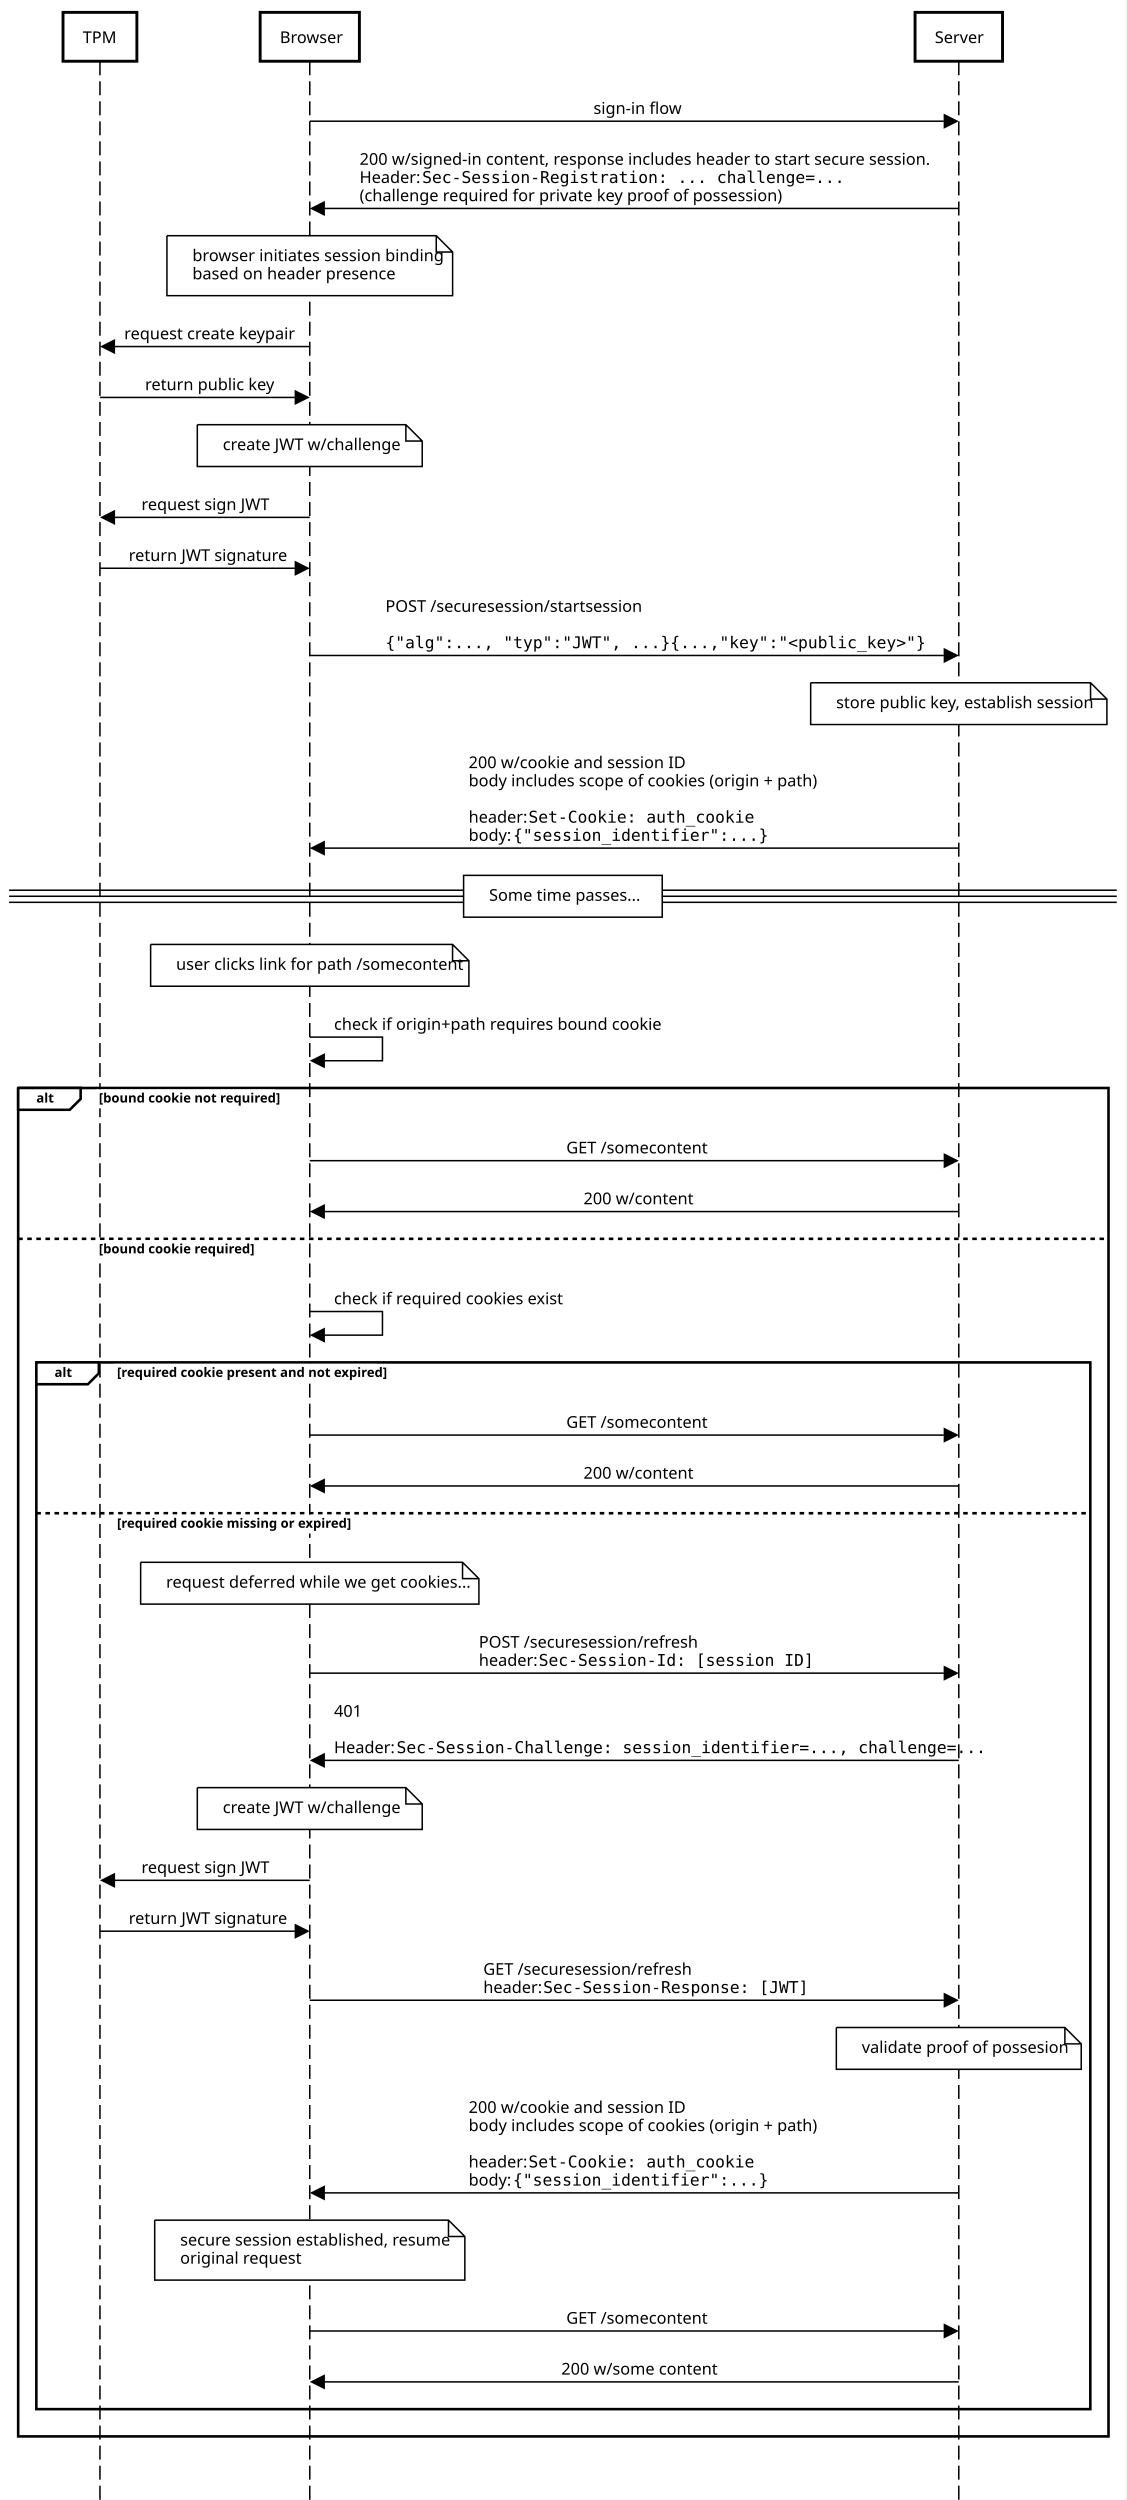
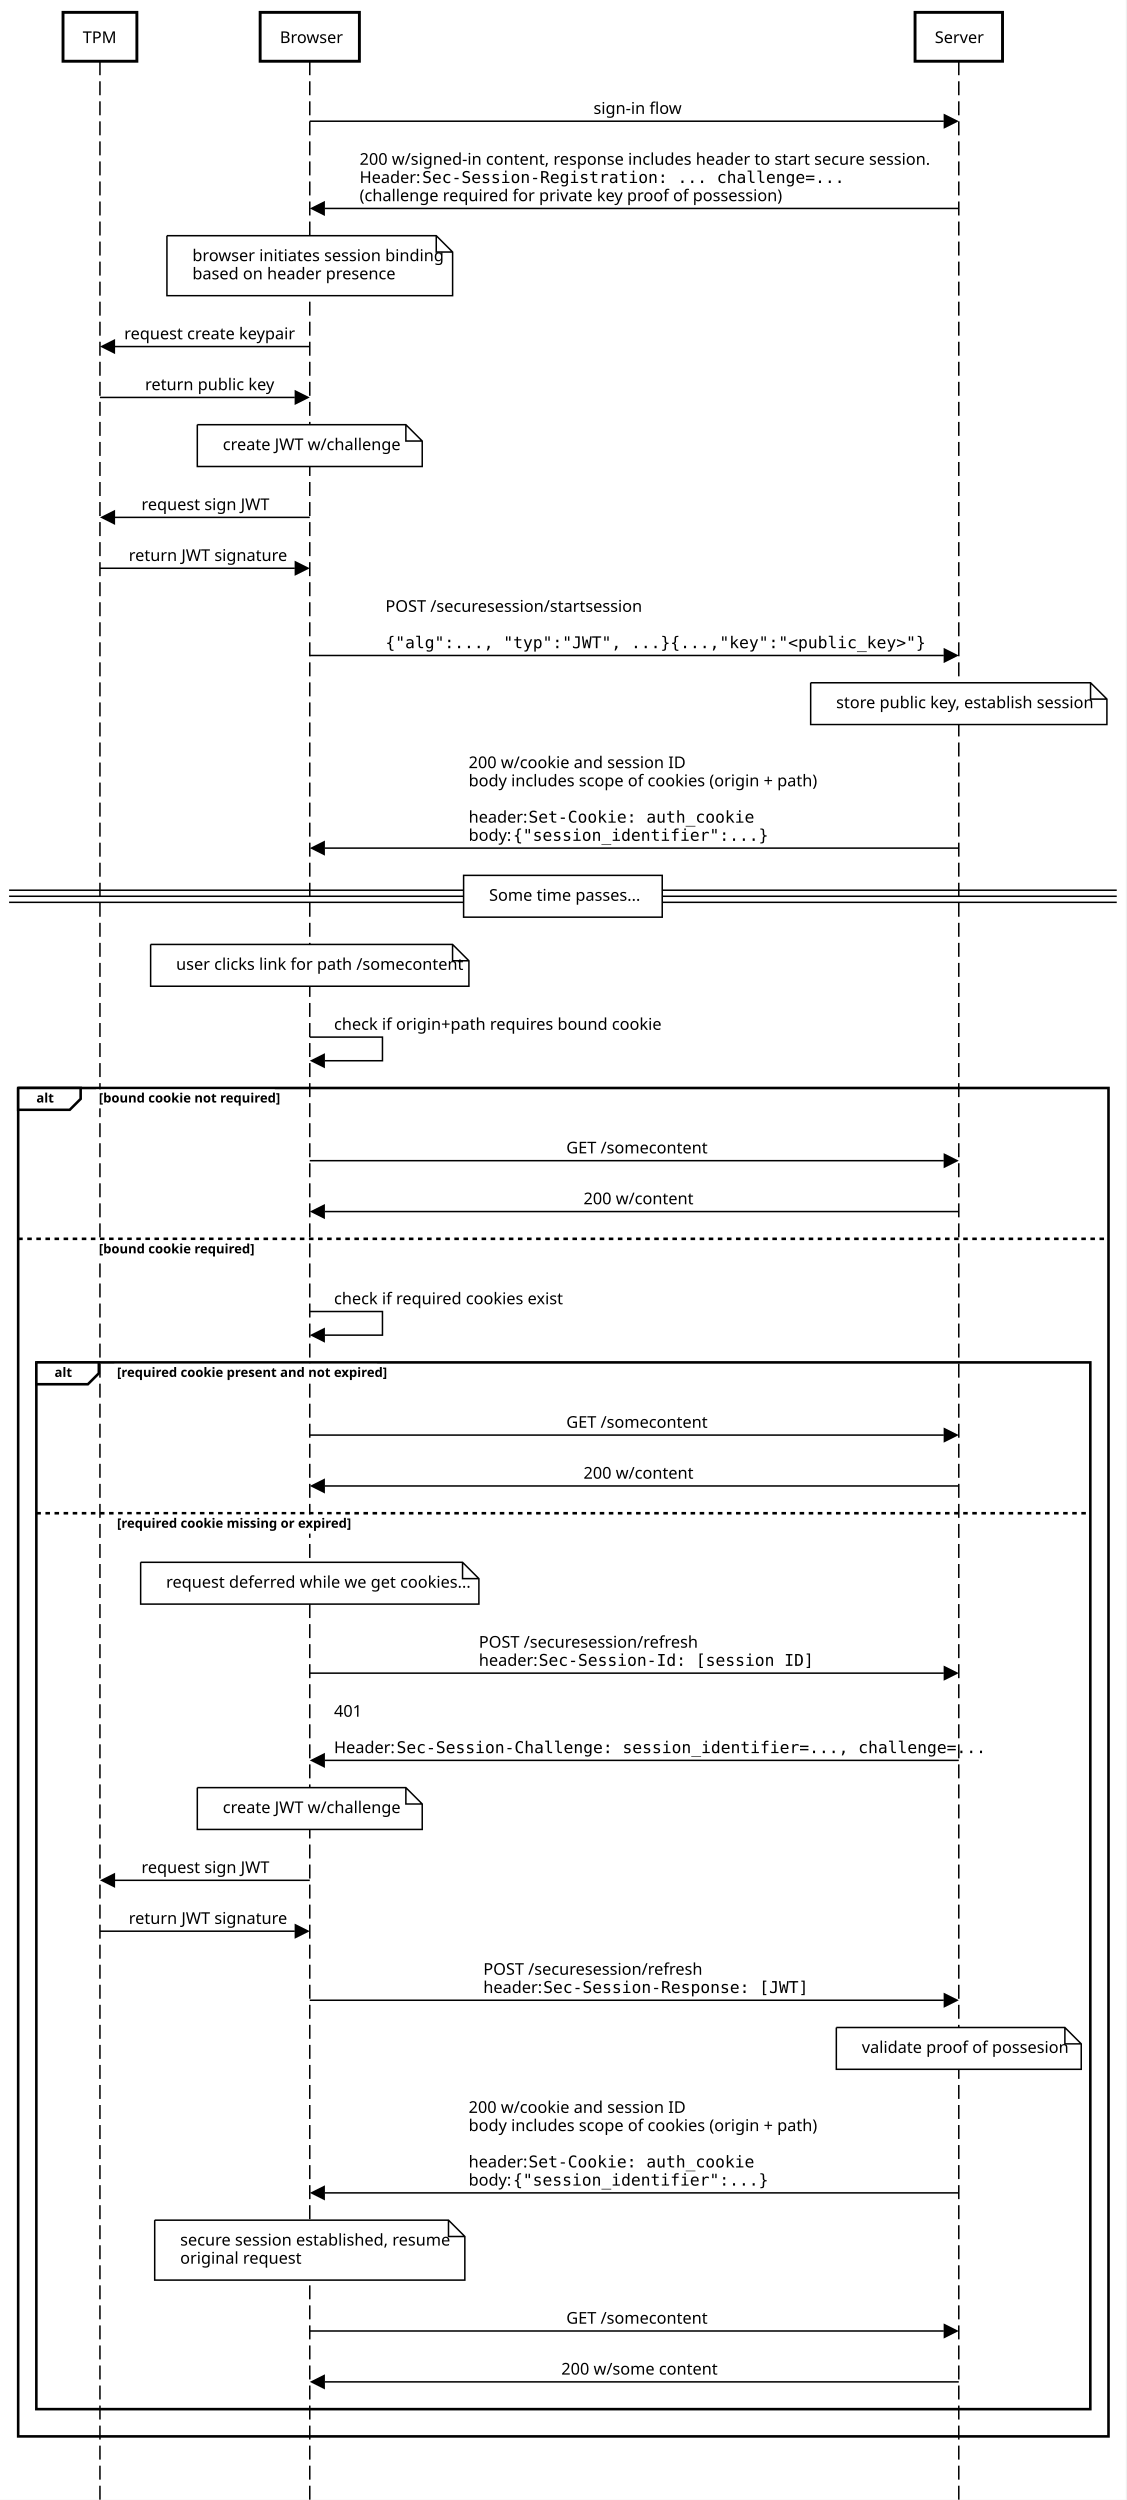
<svg xmlns="http://www.w3.org/2000/svg" version="1.1" width="1012.755" height="2247.234">
  <defs />
  <g>
    <g />
    <g />
    <g />
    <g />
    <g />
    <g />
    <g />
    <g />
    <g />
    <g />
    <g />
    <g />
    <g />
    <g />
    <g />
    <g />
    <g />
    <g />
    <g />
    <g />
    <g />
    <g />
    <g />
    <g />
    <g />
    <g />
    <g />
    <g />
    <g />
    <g />
    <g />
    <g />
    <g />
    <g />
    <g />
    <g />
    <g />
    <g />
    <g />
    <g />
    <g />
    <g />
    <g />
    <g />
    <g />
    <g />
    <g />
    <g />
    <g />
    <g />
    <g />
    <g />
    <g />
    <g />
    <g />
    <g />
    <g />
    <g />
    <g />
    <g />
    <g />
    <g />
    <g />
    <g />
    <g />
    <g />
    <g />
    <g />
    <g />
    <g />
    <g />
    <g />
    <g />
    <g />
    <g />
    <g />
    <g />
    <g />
    <g />
    <g />
    <g />
    <g />
    <g />
    <g />
    <g />
    <g />
    <g />
    <g />
    <g />
    <g />
    <g />
    <g />
    <g />
    <g />
    <g />
    <g />
    <g />
    <g />
    <g />
    <g />
    <g />
    <g />
    <g />
    <g />
    <g />
    <g />
    <g />
    <g />
    <g />
    <g />
    <g />
    <g />
    <g />
    <g />
    <g />
    <g />
    <g />
    <g />
    <g />
    <g />
    <g />
    <g />
    <g />
    <g />
    <g />
    <g />
    <g />
    <g />
    <g />
    <g />
    <g />
    <g />
    <g />
    <g />
    <g />
    <g />
    <g />
    <g />
    <g />
    <g />
    <g />
    <g />
    <g />
    <g />
    <g />
    <g />
    <g />
    <g />
    <g />
    <g />
    <g />
    <g />
    <g />
    <g />
    <g />
    <g />
    <g />
    <g />
    <g />
    <g />
    <g />
    <g />
    <g />
    <g />
    <g />
    <g />
    <g />
    <g />
    <g />
    <g />
    <g />
    <g />
    <g />
    <g />
    <g />
    <g />
    <g />
    <g />
    <g />
    <g />
    <g />
    <g />
    <g />
    <g />
    <g />
    <g />
    <g />
    <g />
    <g />
    <g />
    <g />
    <g />
    <g />
    <g />
    <g />
    <g />
    <g />
    <g />
    <g />
    <g />
    <g />
    <g />
    <g />
    <g />
    <g />
    <g />
    <g />
    <g />
    <g />
    <g />
    <g />
    <g />
    <g />
    <g />
    <g />
    <g />
    <g />
    <g />
    <g />
    <g />
    <g />
    <g />
    <g />
    <g />
    <g />
    <g />
    <g />
    <g />
    <g />
    <g />
    <g />
    <g />
    <g />
    <g />
    <g />
    <g />
    <g />
    <g />
    <g />
    <g />
    <g />
    <g />
    <g />
    <g />
    <g />
    <g />
    <g />
    <g />
    <g />
    <g />
    <g />
    <g />
    <g />
    <g />
    <g />
    <g />
    <g />
    <g />
    <g />
    <g />
    <g />
    <g />
    <g />
    <g />
    <g />
    <g />
    <g />
    <g />
    <g />
    <g />
    <g />
    <g />
    <g />
    <g />
    <g />
    <g />
    <g />
    <g />
    <g />
    <g />
    <g />
    <g />
    <g />
    <g />
    <g />
    <g />
    <g />
    <g />
    <g />
    <g />
    <g />
    <g />
    <g />
    <g />
    <g />
    <g />
    <g />
    <g />
    <g />
    <g />
    <g />
    <g />
    <g />
    <g />
    <g />
    <g />
    <g />
    <g />
    <g />
    <g />
    <g />
    <g />
    <g />
    <g />
    <g />
    <g />
    <g />
    <g />
    <g />
    <g />
    <g />
    <g />
    <g />
    <g />
    <g />
    <g />
    <g />
    <g />
    <g />
    <g />
    <g />
    <g />
    <g />
    <g />
    <g />
    <g />
    <g />
    <g />
    <g />
    <g />
    <g />
    <g />
    <g />
    <g />
    <g />
    <g />
    <g />
    <g />
    <g />
    <g />
    <g />
    <g />
    <g />
    <g />
    <g />
    <g />
    <g />
    <g />
    <g />
    <g />
    <g />
    <g />
    <g />
    <g />
    <g />
    <g />
    <g />
    <g />
    <g />
    <g />
    <g>
      <rect fill="white" stroke="none" x="0" y="0" width="1012" height="2247" />
    </g>
    <g />
    <g>
      <path fill="none" stroke="black" paint-order="fill stroke markers" d=" M 89.844 55.05 L 89.844 2247.234" stroke-miterlimit="10" stroke-width="1.361" stroke-dasharray="12.566,5.445" />
      <path fill="none" stroke="black" paint-order="fill stroke markers" d=" M 278.451 55.05 L 278.451 2247.234" stroke-miterlimit="10" stroke-width="1.361" stroke-dasharray="12.566,5.445" />
      <path fill="none" stroke="black" paint-order="fill stroke markers" d=" M 861.847 55.05 L 861.847 2247.234" stroke-miterlimit="10" stroke-width="1.361" stroke-dasharray="12.566,5.445" />
    </g>
    <g>
      <path fill="none" stroke="none" />
      <g>
        <path fill="white" stroke="black" paint-order="fill stroke markers" d=" M 56.647 11.108 L 123.04 11.108 L 123.04 55.05 L 56.647 55.05 L 56.647 11.108 Z" stroke-miterlimit="10" stroke-width="2.614" stroke-dasharray="" />
      </g>
      <g>
        <text fill="black" stroke="none" font-family="sans-serif" font-size="11pt" font-style="normal" font-weight="normal" text-decoration="normal" x="74.371" y="38.714" text-anchor="start" dominant-baseline="alphabetic" xml:space="preserve">TPM</text>
      </g>
      <path fill="none" stroke="none" />
      <g>
        <path fill="white" stroke="black" paint-order="fill stroke markers" d=" M 233.844 11.108 L 323.057 11.108 L 323.057 55.05 L 233.844 55.05 L 233.844 11.108 Z" stroke-miterlimit="10" stroke-width="2.614" stroke-dasharray="" />
      </g>
      <g>
        <text fill="black" stroke="none" font-family="sans-serif" font-size="11pt" font-style="normal" font-weight="normal" text-decoration="normal" x="251.568" y="38.714" text-anchor="start" dominant-baseline="alphabetic" xml:space="preserve">Browser</text>
      </g>
      <path fill="none" stroke="none" />
      <g>
        <path fill="white" stroke="black" paint-order="fill stroke markers" d=" M 822.534 11.108 L 901.16 11.108 L 901.16 55.05 L 822.534 55.05 L 822.534 11.108 Z" stroke-miterlimit="10" stroke-width="2.614" stroke-dasharray="" />
      </g>
      <g>
        <text fill="black" stroke="none" font-family="sans-serif" font-size="11pt" font-style="normal" font-weight="normal" text-decoration="normal" x="840.258" y="38.714" text-anchor="start" dominant-baseline="alphabetic" xml:space="preserve">Server</text>
      </g>
    </g>
    <g>
      <g>
        <rect fill="white" stroke="none" x="531.034" y="87.72" width="78.229" height="21.236" />
        <text fill="black" stroke="none" font-family="sans-serif" font-size="11pt" font-style="normal" font-weight="normal" text-decoration="normal" x="533.484" y="102.422" text-anchor="start" dominant-baseline="alphabetic" xml:space="preserve">sign-in flow</text>
      </g>
      <g>
        <path fill="none" stroke="black" paint-order="fill stroke markers" d=" M 278.451 108.956 L 848.398 108.956" stroke-miterlimit="10" stroke-width="1.361" stroke-dasharray="" />
        <g transform="translate(861.8469,108.9558) translate(-861.8469,-108.9558)">
          <path fill="black" stroke="none" paint-order="stroke fill markers" d=" M 848.234 102.149 L 861.847 108.956 L 848.234 115.762 Z" />
        </g>
      </g>
      <g>
        <rect fill="white" stroke="none" x="320.78" y="133.459" width="498.737" height="21.236" />
        <rect fill="white" stroke="none" x="320.78" y="149.794" width="61.128" height="21.236" />
        <rect fill="white" stroke="none" x="320.78" y="149.794" width="351.486" height="21.236" />
        <rect fill="white" stroke="none" x="320.78" y="166.129" width="362.631" height="21.236" />
        <text fill="black" stroke="none" font-family="sans-serif" font-size="11pt" font-style="normal" font-weight="normal" text-decoration="normal" x="323.23" y="148.16" text-anchor="start" dominant-baseline="alphabetic" xml:space="preserve">200 w/signed-in content, response includes header to start secure session.  </text>
        <text fill="black" stroke="none" font-family="sans-serif" font-size="11pt" font-style="normal" font-weight="normal" text-decoration="normal" x="323.23" y="164.495" text-anchor="start" dominant-baseline="alphabetic" xml:space="preserve">Header: </text>
        <text fill="black" stroke="none" font-family="monospace" font-size="11pt" font-style="normal" font-weight="normal" text-decoration="normal" x="379.458" y="164.495" text-anchor="start" dominant-baseline="alphabetic" xml:space="preserve">Sec-Session-Registration: ... challenge=...</text>
        <text fill="black" stroke="none" font-family="sans-serif" font-size="11pt" font-style="normal" font-weight="normal" text-decoration="normal" x="323.23" y="180.831" text-anchor="start" dominant-baseline="alphabetic" xml:space="preserve">(challenge required for private key proof of possession)</text>
      </g>
      <g>
        <path fill="none" stroke="black" paint-order="fill stroke markers" d=" M 861.847 187.365 L 291.9 187.365" stroke-miterlimit="10" stroke-width="1.361" stroke-dasharray="" />
        <g transform="translate(278.4506,187.3648) translate(-278.4506,-187.3648)">
          <path fill="black" stroke="none" paint-order="stroke fill markers" d=" M 292.063 180.558 L 278.451 187.365 L 292.063 194.171 Z" />
        </g>
      </g>
      <path fill="white" stroke="black" paint-order="fill stroke markers" d=" M 150.055 211.868 L 392.144 211.868 L 406.846 226.569 L 406.846 265.774 L 150.055 265.774 L 150.055 211.868 M 392.144 211.868 L 392.144 226.569 L 406.846 226.569" stroke-miterlimit="10" stroke-width="1.361" stroke-dasharray="" />
      <g>
        <text fill="black" stroke="none" font-family="sans-serif" font-size="11pt" font-style="normal" font-weight="normal" text-decoration="normal" x="172.925" y="234.737" text-anchor="start" dominant-baseline="alphabetic" xml:space="preserve">browser initiates session binding</text>
        <text fill="black" stroke="none" font-family="sans-serif" font-size="11pt" font-style="normal" font-weight="normal" text-decoration="normal" x="172.925" y="251.072" text-anchor="start" dominant-baseline="alphabetic" xml:space="preserve">based on header presence</text>
      </g>
      <g>
        <rect fill="white" stroke="none" x="109.174" y="290.277" width="149.947" height="21.236" />
        <text fill="black" stroke="none" font-family="sans-serif" font-size="11pt" font-style="normal" font-weight="normal" text-decoration="normal" x="111.624" y="304.978" text-anchor="start" dominant-baseline="alphabetic" xml:space="preserve">request create keypair</text>
      </g>
      <g>
        <path fill="none" stroke="black" paint-order="fill stroke markers" d=" M 278.451 311.512 L 103.293 311.512" stroke-miterlimit="10" stroke-width="1.361" stroke-dasharray="" />
        <g transform="translate(89.84362,311.5123) translate(-89.84362,-311.5123)">
          <path fill="black" stroke="none" paint-order="stroke fill markers" d=" M 103.456 304.706 L 89.844 311.512 L 103.456 318.319 Z" />
        </g>
      </g>
      <g>
        <rect fill="white" stroke="none" x="127.917" y="336.015" width="112.46" height="21.236" />
        <text fill="black" stroke="none" font-family="sans-serif" font-size="11pt" font-style="normal" font-weight="normal" text-decoration="normal" x="130.368" y="350.717" text-anchor="start" dominant-baseline="alphabetic" xml:space="preserve">return public key</text>
      </g>
      <g>
        <path fill="none" stroke="black" paint-order="fill stroke markers" d=" M 89.844 357.251 L 265.001 357.251" stroke-miterlimit="10" stroke-width="1.361" stroke-dasharray="" />
        <g transform="translate(278.4506,357.2509) translate(-278.4506,-357.2509)">
          <path fill="black" stroke="none" paint-order="stroke fill markers" d=" M 264.838 350.445 L 278.451 357.251 L 264.838 364.057 Z" />
        </g>
      </g>
      <path fill="white" stroke="black" paint-order="fill stroke markers" d=" M 177.364 381.754 L 364.836 381.754 L 379.537 396.455 L 379.537 419.325 L 177.364 419.325 L 177.364 381.754 M 364.836 381.754 L 364.836 396.455 L 379.537 396.455" stroke-miterlimit="10" stroke-width="1.361" stroke-dasharray="" />
      <g>
        <text fill="black" stroke="none" font-family="sans-serif" font-size="11pt" font-style="normal" font-weight="normal" text-decoration="normal" x="200.233" y="404.623" text-anchor="start" dominant-baseline="alphabetic" xml:space="preserve">create JWT w/challenge</text>
      </g>
      <g>
        <rect fill="white" stroke="none" x="124.668" y="443.827" width="118.959" height="21.236" />
        <text fill="black" stroke="none" font-family="sans-serif" font-size="11pt" font-style="normal" font-weight="normal" text-decoration="normal" x="127.118" y="458.529" text-anchor="start" dominant-baseline="alphabetic" xml:space="preserve">request sign JWT</text>
      </g>
      <g>
        <path fill="none" stroke="black" paint-order="fill stroke markers" d=" M 278.451 465.063 L 103.293 465.063" stroke-miterlimit="10" stroke-width="1.361" stroke-dasharray="" />
        <g transform="translate(89.84362,465.0632) translate(-89.84362,-465.0632)">
          <path fill="black" stroke="none" paint-order="stroke fill markers" d=" M 103.456 458.257 L 89.844 465.063 L 103.456 471.87 Z" />
        </g>
      </g>
      <g>
        <rect fill="white" stroke="none" x="113.261" y="489.566" width="141.772" height="21.236" />
        <text fill="black" stroke="none" font-family="sans-serif" font-size="11pt" font-style="normal" font-weight="normal" text-decoration="normal" x="115.711" y="504.268" text-anchor="start" dominant-baseline="alphabetic" xml:space="preserve">return JWT signature</text>
      </g>
      <g>
        <path fill="none" stroke="black" paint-order="fill stroke markers" d=" M 89.844 510.802 L 265.001 510.802" stroke-miterlimit="10" stroke-width="1.361" stroke-dasharray="" />
        <g transform="translate(278.4506,510.8018) translate(-278.4506,-510.8018)">
          <path fill="black" stroke="none" paint-order="stroke fill markers" d=" M 264.838 503.995 L 278.451 510.802 L 264.838 517.608 Z" />
        </g>
      </g>
      <g>
        <rect fill="white" stroke="none" x="344.008" y="535.305" width="233.032" height="21.236" />
        <rect fill="white" stroke="none" x="344.008" y="567.975" width="448.208" height="21.236" />
        <rect fill="white" stroke="none" x="344.008" y="567.975" width="8.974" height="21.236" />
        <text fill="black" stroke="none" font-family="sans-serif" font-size="11pt" font-style="normal" font-weight="normal" text-decoration="normal" x="346.459" y="550.006" text-anchor="start" dominant-baseline="alphabetic" xml:space="preserve">POST /securesession/startsession </text>
        <text fill="black" stroke="none" font-family="monospace" font-size="11pt" font-style="normal" font-weight="normal" text-decoration="normal" x="346.459" y="582.677" text-anchor="start" dominant-baseline="alphabetic" xml:space="preserve">{"alg":..., "typ":"JWT", ...}{...,"key":"&lt;public_key&gt;"}</text>
        <text fill="black" stroke="none" font-family="sans-serif" font-size="11pt" font-style="normal" font-weight="normal" text-decoration="normal" x="789.766" y="582.677" text-anchor="start" dominant-baseline="alphabetic" xml:space="preserve"> </text>
      </g>
      <g>
        <path fill="none" stroke="black" paint-order="fill stroke markers" d=" M 278.451 589.211 L 848.398 589.211" stroke-miterlimit="10" stroke-width="1.361" stroke-dasharray="" />
        <g transform="translate(861.8469,589.2108) translate(-861.8469,-589.2108)">
          <path fill="black" stroke="none" paint-order="stroke fill markers" d=" M 848.234 582.404 L 861.847 589.211 L 848.234 596.017 Z" />
        </g>
      </g>
      <path fill="white" stroke="black" paint-order="fill stroke markers" d=" M 728.702 613.714 L 980.29 613.714 L 994.992 628.415 L 994.992 651.285 L 728.702 651.285 L 728.702 613.714 M 980.29 613.714 L 980.29 628.415 L 994.992 628.415" stroke-miterlimit="10" stroke-width="1.361" stroke-dasharray="" />
      <g>
        <text fill="black" stroke="none" font-family="sans-serif" font-size="11pt" font-style="normal" font-weight="normal" text-decoration="normal" x="751.571" y="636.583" text-anchor="start" dominant-baseline="alphabetic" xml:space="preserve">store public key, establish session</text>
      </g>
      <g>
        <rect fill="white" stroke="none" x="418.772" y="675.787" width="191.515" height="21.236" />
        <rect fill="white" stroke="none" x="418.772" y="692.123" width="302.753" height="21.236" />
        <rect fill="white" stroke="none" x="418.772" y="724.793" width="58.694" height="21.236" />
        <rect fill="white" stroke="none" x="418.772" y="724.793" width="190.284" height="21.236" />
        <rect fill="white" stroke="none" x="418.772" y="741.128" width="44.836" height="21.236" />
        <rect fill="white" stroke="none" x="418.772" y="741.128" width="214.464" height="21.236" />
        <text fill="black" stroke="none" font-family="sans-serif" font-size="11pt" font-style="normal" font-weight="normal" text-decoration="normal" x="421.223" y="690.489" text-anchor="start" dominant-baseline="alphabetic" xml:space="preserve">200 w/cookie and session ID</text>
        <text fill="black" stroke="none" font-family="sans-serif" font-size="11pt" font-style="normal" font-weight="normal" text-decoration="normal" x="421.223" y="706.824" text-anchor="start" dominant-baseline="alphabetic" xml:space="preserve">body includes scope of cookies (origin + path)</text>
        <text fill="black" stroke="none" font-family="sans-serif" font-size="11pt" font-style="normal" font-weight="normal" text-decoration="normal" x="421.223" y="739.495" text-anchor="start" dominant-baseline="alphabetic" xml:space="preserve">header: </text>
        <text fill="black" stroke="none" font-family="monospace" font-size="11pt" font-style="normal" font-weight="normal" text-decoration="normal" x="475.016" y="739.495" text-anchor="start" dominant-baseline="alphabetic" xml:space="preserve">Set-Cookie: auth_cookie</text>
        <text fill="black" stroke="none" font-family="sans-serif" font-size="11pt" font-style="normal" font-weight="normal" text-decoration="normal" x="421.223" y="755.83" text-anchor="start" dominant-baseline="alphabetic" xml:space="preserve">body: </text>
        <text fill="black" stroke="none" font-family="monospace" font-size="11pt" font-style="normal" font-weight="normal" text-decoration="normal" x="461.158" y="755.83" text-anchor="start" dominant-baseline="alphabetic" xml:space="preserve">{"session_identifier":...}</text>
      </g>
      <g>
        <path fill="none" stroke="black" paint-order="fill stroke markers" d=" M 861.847 762.364 L 291.9 762.364" stroke-miterlimit="10" stroke-width="1.361" stroke-dasharray="" />
        <g transform="translate(278.4506,762.3639) translate(-278.4506,-762.3639)">
          <path fill="black" stroke="none" paint-order="stroke fill markers" d=" M 292.063 755.558 L 278.451 762.364 L 292.063 769.17 Z" />
        </g>
      </g>
      <path fill="none" stroke="black" paint-order="fill stroke markers" d=" M 8.168 800.207 L 1003.832 800.207 M 8.168 805.652 L 1003.832 805.652 M 8.168 811.097 L 1003.832 811.097" stroke-miterlimit="10" stroke-width="1.361" stroke-dasharray="" />
      <path fill="white" stroke="black" paint-order="fill stroke markers" d=" M 416.728 786.867 L 595.272 786.867 L 595.272 824.438 L 416.728 824.438 Z" stroke-miterlimit="10" stroke-width="1.361" stroke-dasharray="" />
      <g>
        <text fill="black" stroke="none" font-family="sans-serif" font-size="11pt" font-style="normal" font-weight="normal" text-decoration="normal" x="439.597" y="809.736" text-anchor="start" dominant-baseline="alphabetic" xml:space="preserve">Some time passes...</text>
      </g>
      <path fill="white" stroke="black" paint-order="fill stroke markers" d=" M 135.399 848.941 L 406.801 848.941 L 421.502 863.642 L 421.502 886.511 L 135.399 886.511 L 135.399 848.941 M 406.801 848.941 L 406.801 863.642 L 421.502 863.642" stroke-miterlimit="10" stroke-width="1.361" stroke-dasharray="" />
      <g>
        <text fill="black" stroke="none" font-family="sans-serif" font-size="11pt" font-style="normal" font-weight="normal" text-decoration="normal" x="158.268" y="871.81" text-anchor="start" dominant-baseline="alphabetic" xml:space="preserve">user clicks link for path /somecontent</text>
      </g>
      <g>
        <rect fill="white" stroke="none" x="297.781" y="911.014" width="279.947" height="21.236" />
        <text fill="black" stroke="none" font-family="sans-serif" font-size="11pt" font-style="normal" font-weight="normal" text-decoration="normal" x="300.231" y="925.716" text-anchor="start" dominant-baseline="alphabetic" xml:space="preserve">check if origin+path requires bound cookie</text>
      </g>
      <g>
        <path fill="none" stroke="black" paint-order="fill stroke markers" d=" M 278.451 932.25 L 343.791 932.25 L 343.791 953.486 L 291.9 953.486" stroke-miterlimit="10" stroke-width="1.361" stroke-dasharray="" />
        <g transform="translate(278.4506,953.4858) translate(-278.4506,-953.4858)">
          <path fill="black" stroke="none" paint-order="stroke fill markers" d=" M 292.063 946.679 L 278.451 953.486 L 292.063 960.292 Z" />
        </g>
      </g>
      <g>
        <rect fill="white" stroke="none" x="506.589" y="1022.094" width="127.12" height="21.236" />
        <text fill="black" stroke="none" font-family="sans-serif" font-size="11pt" font-style="normal" font-weight="normal" text-decoration="normal" x="509.039" y="1036.795" text-anchor="start" dominant-baseline="alphabetic" xml:space="preserve">GET /somecontent</text>
      </g>
      <g>
        <path fill="none" stroke="black" paint-order="fill stroke markers" d=" M 278.451 1043.329 L 848.398 1043.329" stroke-miterlimit="10" stroke-width="1.361" stroke-dasharray="" />
        <g transform="translate(861.8469,1043.329) translate(-861.8469,-1043.329)">
          <path fill="black" stroke="none" paint-order="stroke fill markers" d=" M 848.234 1036.523 L 861.847 1043.329 L 848.234 1050.136 Z" />
        </g>
      </g>
      <g>
        <rect fill="white" stroke="none" x="522.058" y="1067.832" width="96.182" height="21.236" />
        <text fill="black" stroke="none" font-family="sans-serif" font-size="11pt" font-style="normal" font-weight="normal" text-decoration="normal" x="524.508" y="1082.534" text-anchor="start" dominant-baseline="alphabetic" xml:space="preserve">200 w/content</text>
      </g>
      <g>
        <path fill="none" stroke="black" paint-order="fill stroke markers" d=" M 861.847 1089.068 L 291.9 1089.068" stroke-miterlimit="10" stroke-width="1.361" stroke-dasharray="" />
        <g transform="translate(278.4506,1089.068) translate(-278.4506,-1089.068)">
          <path fill="black" stroke="none" paint-order="stroke fill markers" d=" M 292.063 1082.262 L 278.451 1089.068 L 292.063 1095.874 Z" />
        </g>
      </g>
      <g>
        <rect fill="white" stroke="none" x="297.781" y="1157.676" width="200.455" height="21.236" />
        <text fill="black" stroke="none" font-family="sans-serif" font-size="11pt" font-style="normal" font-weight="normal" text-decoration="normal" x="300.231" y="1172.378" text-anchor="start" dominant-baseline="alphabetic" xml:space="preserve">check if required cookies exist</text>
      </g>
      <g>
        <path fill="none" stroke="black" paint-order="fill stroke markers" d=" M 278.451 1178.912 L 343.791 1178.912 L 343.791 1200.147 L 291.9 1200.147" stroke-miterlimit="10" stroke-width="1.361" stroke-dasharray="" />
        <g transform="translate(278.4506,1200.147) translate(-278.4506,-1200.147)">
          <path fill="black" stroke="none" paint-order="stroke fill markers" d=" M 292.063 1193.341 L 278.451 1200.147 L 292.063 1206.954 Z" />
        </g>
      </g>
      <g>
        <rect fill="white" stroke="none" x="506.589" y="1268.755" width="127.12" height="21.236" />
        <text fill="black" stroke="none" font-family="sans-serif" font-size="11pt" font-style="normal" font-weight="normal" text-decoration="normal" x="509.039" y="1283.457" text-anchor="start" dominant-baseline="alphabetic" xml:space="preserve">GET /somecontent</text>
      </g>
      <g>
        <path fill="none" stroke="black" paint-order="fill stroke markers" d=" M 278.451 1289.991 L 848.398 1289.991" stroke-miterlimit="10" stroke-width="1.361" stroke-dasharray="" />
        <g transform="translate(861.8469,1289.991) translate(-861.8469,-1289.991)">
          <path fill="black" stroke="none" paint-order="stroke fill markers" d=" M 848.234 1283.185 L 861.847 1289.991 L 848.234 1296.797 Z" />
        </g>
      </g>
      <g>
        <rect fill="white" stroke="none" x="522.058" y="1314.494" width="96.182" height="21.236" />
        <text fill="black" stroke="none" font-family="sans-serif" font-size="11pt" font-style="normal" font-weight="normal" text-decoration="normal" x="524.508" y="1329.195" text-anchor="start" dominant-baseline="alphabetic" xml:space="preserve">200 w/content</text>
      </g>
      <g>
        <path fill="none" stroke="black" paint-order="fill stroke markers" d=" M 861.847 1335.73 L 291.9 1335.73" stroke-miterlimit="10" stroke-width="1.361" stroke-dasharray="" />
        <g transform="translate(278.4506,1335.73) translate(-278.4506,-1335.73)">
          <path fill="black" stroke="none" paint-order="stroke fill markers" d=" M 292.063 1328.923 L 278.451 1335.73 L 292.063 1342.536 Z" />
        </g>
      </g>
      <path fill="white" stroke="black" paint-order="fill stroke markers" d=" M 126.422 1404.337 L 415.777 1404.337 L 430.479 1419.039 L 430.479 1441.908 L 126.422 1441.908 L 126.422 1404.337 M 415.777 1404.337 L 415.777 1419.039 L 430.479 1419.039" stroke-miterlimit="10" stroke-width="1.361" stroke-dasharray="" />
      <g>
        <text fill="black" stroke="none" font-family="sans-serif" font-size="11pt" font-style="normal" font-weight="normal" text-decoration="normal" x="149.292" y="1427.207" text-anchor="start" dominant-baseline="alphabetic" xml:space="preserve">request deferred while we get cookies...</text>
      </g>
      <g>
        <rect fill="white" stroke="none" x="427.96" y="1466.411" width="200.441" height="21.236" />
        <rect fill="white" stroke="none" x="427.96" y="1482.746" width="58.694" height="21.236" />
        <rect fill="white" stroke="none" x="427.96" y="1482.746" width="230.584" height="21.236" />
        <text fill="black" stroke="none" font-family="sans-serif" font-size="11pt" font-style="normal" font-weight="normal" text-decoration="normal" x="430.41" y="1481.113" text-anchor="start" dominant-baseline="alphabetic" xml:space="preserve">POST /securesession/refresh </text>
        <text fill="black" stroke="none" font-family="sans-serif" font-size="11pt" font-style="normal" font-weight="normal" text-decoration="normal" x="430.41" y="1497.448" text-anchor="start" dominant-baseline="alphabetic" xml:space="preserve">header: </text>
        <text fill="black" stroke="none" font-family="monospace" font-size="11pt" font-style="normal" font-weight="normal" text-decoration="normal" x="484.204" y="1497.448" text-anchor="start" dominant-baseline="alphabetic" xml:space="preserve">Sec-Session-Id: [session ID]</text>
      </g>
      <g>
        <path fill="none" stroke="black" paint-order="fill stroke markers" d=" M 278.451 1503.982 L 848.398 1503.982" stroke-miterlimit="10" stroke-width="1.361" stroke-dasharray="" />
        <g transform="translate(861.8469,1503.982) translate(-861.8469,-1503.982)">
          <path fill="black" stroke="none" paint-order="stroke fill markers" d=" M 848.234 1497.176 L 861.847 1503.982 L 848.234 1510.789 Z" />
        </g>
      </g>
      <g>
        <rect fill="white" stroke="none" x="297.781" y="1528.485" width="29.36" height="21.236" />
        <rect fill="white" stroke="none" x="297.781" y="1561.155" width="61.128" height="21.236" />
        <rect fill="white" stroke="none" x="297.781" y="1561.155" width="488.509" height="21.236" />
        <text fill="black" stroke="none" font-family="sans-serif" font-size="11pt" font-style="normal" font-weight="normal" text-decoration="normal" x="300.231" y="1543.187" text-anchor="start" dominant-baseline="alphabetic" xml:space="preserve">401</text>
        <text fill="black" stroke="none" font-family="sans-serif" font-size="11pt" font-style="normal" font-weight="normal" text-decoration="normal" x="300.231" y="1575.857" text-anchor="start" dominant-baseline="alphabetic" xml:space="preserve">Header: </text>
        <text fill="black" stroke="none" font-family="monospace" font-size="11pt" font-style="normal" font-weight="normal" text-decoration="normal" x="356.458" y="1575.857" text-anchor="start" dominant-baseline="alphabetic" xml:space="preserve">Sec-Session-Challenge: session_identifier=..., challenge=...</text>
      </g>
      <g>
        <path fill="none" stroke="black" paint-order="fill stroke markers" d=" M 861.847 1582.391 L 291.9 1582.391" stroke-miterlimit="10" stroke-width="1.361" stroke-dasharray="" />
        <g transform="translate(278.4506,1582.391) translate(-278.4506,-1582.391)">
          <path fill="black" stroke="none" paint-order="stroke fill markers" d=" M 292.063 1575.585 L 278.451 1582.391 L 292.063 1589.197 Z" />
        </g>
      </g>
      <path fill="white" stroke="black" paint-order="fill stroke markers" d=" M 177.364 1606.894 L 364.836 1606.894 L 379.537 1621.596 L 379.537 1644.465 L 177.364 1644.465 L 177.364 1606.894 M 364.836 1606.894 L 364.836 1621.596 L 379.537 1621.596" stroke-miterlimit="10" stroke-width="1.361" stroke-dasharray="" />
      <g>
        <text fill="black" stroke="none" font-family="sans-serif" font-size="11pt" font-style="normal" font-weight="normal" text-decoration="normal" x="200.233" y="1629.763" text-anchor="start" dominant-baseline="alphabetic" xml:space="preserve">create JWT w/challenge</text>
      </g>
      <g>
        <rect fill="white" stroke="none" x="124.668" y="1668.968" width="118.959" height="21.236" />
        <text fill="black" stroke="none" font-family="sans-serif" font-size="11pt" font-style="normal" font-weight="normal" text-decoration="normal" x="127.118" y="1683.669" text-anchor="start" dominant-baseline="alphabetic" xml:space="preserve">request sign JWT</text>
      </g>
      <g>
        <path fill="none" stroke="black" paint-order="fill stroke markers" d=" M 278.451 1690.203 L 103.293 1690.203" stroke-miterlimit="10" stroke-width="1.361" stroke-dasharray="" />
        <g transform="translate(89.84362,1690.203) translate(-89.84362,-1690.203)">
          <path fill="black" stroke="none" paint-order="stroke fill markers" d=" M 103.456 1683.397 L 89.844 1690.203 L 103.456 1697.01 Z" />
        </g>
      </g>
      <g>
        <rect fill="white" stroke="none" x="113.261" y="1714.706" width="141.772" height="21.236" />
        <text fill="black" stroke="none" font-family="sans-serif" font-size="11pt" font-style="normal" font-weight="normal" text-decoration="normal" x="115.711" y="1729.408" text-anchor="start" dominant-baseline="alphabetic" xml:space="preserve">return JWT signature</text>
      </g>
      <g>
        <path fill="none" stroke="black" paint-order="fill stroke markers" d=" M 89.844 1735.942 L 265.001 1735.942" stroke-miterlimit="10" stroke-width="1.361" stroke-dasharray="" />
        <g transform="translate(278.4506,1735.942) translate(-278.4506,-1735.942)">
          <path fill="black" stroke="none" paint-order="stroke fill markers" d=" M 264.838 1729.136 L 278.451 1735.942 L 264.838 1742.748 Z" />
        </g>
      </g>
      <g>
-         <rect fill="white" stroke="none" x="431.99" y="1760.445" width="190.663" height="21.236" />
+         <rect fill="white" stroke="none" x="431.99" y="1760.445" width="200.441" height="21.236" />
        <rect fill="white" stroke="none" x="431.99" y="1776.78" width="58.694" height="21.236" />
        <rect fill="white" stroke="none" x="431.99" y="1776.78" width="222.524" height="21.236" />
-         <text fill="black" stroke="none" font-family="sans-serif" font-size="11pt" font-style="normal" font-weight="normal" text-decoration="normal" x="434.44" y="1775.147" text-anchor="start" dominant-baseline="alphabetic" xml:space="preserve">GET /securesession/refresh </text>
+         <text fill="black" stroke="none" font-family="sans-serif" font-size="11pt" font-style="normal" font-weight="normal" text-decoration="normal" x="434.44" y="1775.147" text-anchor="start" dominant-baseline="alphabetic" xml:space="preserve">POST /securesession/refresh </text>
        <text fill="black" stroke="none" font-family="sans-serif" font-size="11pt" font-style="normal" font-weight="normal" text-decoration="normal" x="434.44" y="1791.482" text-anchor="start" dominant-baseline="alphabetic" xml:space="preserve">header: </text>
        <text fill="black" stroke="none" font-family="monospace" font-size="11pt" font-style="normal" font-weight="normal" text-decoration="normal" x="488.234" y="1791.482" text-anchor="start" dominant-baseline="alphabetic" xml:space="preserve">Sec-Session-Response: [JWT]</text>
      </g>
      <g>
        <path fill="none" stroke="black" paint-order="fill stroke markers" d=" M 278.451 1798.016 L 848.398 1798.016" stroke-miterlimit="10" stroke-width="1.361" stroke-dasharray="" />
        <g transform="translate(861.8469,1798.016) translate(-861.8469,-1798.016)">
          <path fill="black" stroke="none" paint-order="stroke fill markers" d=" M 848.234 1791.209 L 861.847 1798.016 L 848.234 1804.822 Z" />
        </g>
      </g>
      <path fill="white" stroke="black" paint-order="fill stroke markers" d=" M 751.776 1822.519 L 957.216 1822.519 L 971.917 1837.22 L 971.917 1860.09 L 751.776 1860.09 L 751.776 1822.519 M 957.216 1822.519 L 957.216 1837.22 L 971.917 1837.22" stroke-miterlimit="10" stroke-width="1.361" stroke-dasharray="" />
      <g>
        <text fill="black" stroke="none" font-family="sans-serif" font-size="11pt" font-style="normal" font-weight="normal" text-decoration="normal" x="774.646" y="1845.388" text-anchor="start" dominant-baseline="alphabetic" xml:space="preserve">validate proof of possesion</text>
      </g>
      <g>
        <rect fill="white" stroke="none" x="418.772" y="1884.592" width="191.515" height="21.236" />
        <rect fill="white" stroke="none" x="418.772" y="1900.928" width="302.753" height="21.236" />
        <rect fill="white" stroke="none" x="418.772" y="1933.598" width="58.694" height="21.236" />
        <rect fill="white" stroke="none" x="418.772" y="1933.598" width="190.284" height="21.236" />
        <rect fill="white" stroke="none" x="418.772" y="1949.933" width="44.836" height="21.236" />
        <rect fill="white" stroke="none" x="418.772" y="1949.933" width="214.464" height="21.236" />
        <text fill="black" stroke="none" font-family="sans-serif" font-size="11pt" font-style="normal" font-weight="normal" text-decoration="normal" x="421.223" y="1899.294" text-anchor="start" dominant-baseline="alphabetic" xml:space="preserve">200 w/cookie and session ID</text>
        <text fill="black" stroke="none" font-family="sans-serif" font-size="11pt" font-style="normal" font-weight="normal" text-decoration="normal" x="421.223" y="1915.629" text-anchor="start" dominant-baseline="alphabetic" xml:space="preserve">body includes scope of cookies (origin + path)</text>
        <text fill="black" stroke="none" font-family="sans-serif" font-size="11pt" font-style="normal" font-weight="normal" text-decoration="normal" x="421.223" y="1948.3" text-anchor="start" dominant-baseline="alphabetic" xml:space="preserve">header: </text>
        <text fill="black" stroke="none" font-family="monospace" font-size="11pt" font-style="normal" font-weight="normal" text-decoration="normal" x="475.016" y="1948.3" text-anchor="start" dominant-baseline="alphabetic" xml:space="preserve">Set-Cookie: auth_cookie</text>
        <text fill="black" stroke="none" font-family="sans-serif" font-size="11pt" font-style="normal" font-weight="normal" text-decoration="normal" x="421.223" y="1964.635" text-anchor="start" dominant-baseline="alphabetic" xml:space="preserve">body: </text>
        <text fill="black" stroke="none" font-family="monospace" font-size="11pt" font-style="normal" font-weight="normal" text-decoration="normal" x="461.158" y="1964.635" text-anchor="start" dominant-baseline="alphabetic" xml:space="preserve">{"session_identifier":...}</text>
      </g>
      <g>
        <path fill="none" stroke="black" paint-order="fill stroke markers" d=" M 861.847 1971.169 L 291.9 1971.169" stroke-miterlimit="10" stroke-width="1.361" stroke-dasharray="" />
        <g transform="translate(278.4506,1971.169) translate(-278.4506,-1971.169)">
          <path fill="black" stroke="none" paint-order="stroke fill markers" d=" M 292.063 1964.363 L 278.451 1971.169 L 292.063 1977.975 Z" />
        </g>
      </g>
      <path fill="white" stroke="black" paint-order="fill stroke markers" d=" M 139.057 1995.672 L 403.143 1995.672 L 417.845 2010.373 L 417.845 2049.578 L 139.057 2049.578 L 139.057 1995.672 M 403.143 1995.672 L 403.143 2010.373 L 417.845 2010.373" stroke-miterlimit="10" stroke-width="1.361" stroke-dasharray="" />
      <g>
        <text fill="black" stroke="none" font-family="sans-serif" font-size="11pt" font-style="normal" font-weight="normal" text-decoration="normal" x="161.926" y="2018.541" text-anchor="start" dominant-baseline="alphabetic" xml:space="preserve">secure session established, resume</text>
        <text fill="black" stroke="none" font-family="sans-serif" font-size="11pt" font-style="normal" font-weight="normal" text-decoration="normal" x="161.926" y="2034.876" text-anchor="start" dominant-baseline="alphabetic" xml:space="preserve">original request</text>
      </g>
      <g>
        <rect fill="white" stroke="none" x="506.589" y="2074.081" width="127.12" height="21.236" />
        <text fill="black" stroke="none" font-family="sans-serif" font-size="11pt" font-style="normal" font-weight="normal" text-decoration="normal" x="509.039" y="2088.782" text-anchor="start" dominant-baseline="alphabetic" xml:space="preserve">GET /somecontent</text>
      </g>
      <g>
        <path fill="none" stroke="black" paint-order="fill stroke markers" d=" M 278.451 2095.317 L 848.398 2095.317" stroke-miterlimit="10" stroke-width="1.361" stroke-dasharray="" />
        <g transform="translate(861.8469,2095.317) translate(-861.8469,-2095.317)">
          <path fill="black" stroke="none" paint-order="stroke fill markers" d=" M 848.234 2088.51 L 861.847 2095.317 L 848.234 2102.123 Z" />
        </g>
      </g>
      <g>
        <rect fill="white" stroke="none" x="502.097" y="2119.819" width="136.103" height="21.236" />
        <text fill="black" stroke="none" font-family="sans-serif" font-size="11pt" font-style="normal" font-weight="normal" text-decoration="normal" x="504.547" y="2134.521" text-anchor="start" dominant-baseline="alphabetic" xml:space="preserve">200 w/some content</text>
      </g>
      <g>
        <path fill="none" stroke="black" paint-order="fill stroke markers" d=" M 861.847 2141.055 L 291.9 2141.055" stroke-miterlimit="10" stroke-width="1.361" stroke-dasharray="" />
        <g transform="translate(278.4506,2141.055) translate(-278.4506,-2141.055)">
          <path fill="black" stroke="none" paint-order="stroke fill markers" d=" M 292.063 2134.249 L 278.451 2141.055 L 292.063 2147.861 Z" />
        </g>
      </g>
      <g>
        <g />
        <path fill="none" stroke="black" paint-order="fill stroke markers" d=" M 16.335 977.989 L 996.42 977.989 L 996.42 2190.061 L 16.335 2190.061 L 16.335 977.989 Z" stroke-miterlimit="10" stroke-width="2.334" stroke-dasharray="" />
        <path fill="white" stroke="black" paint-order="fill stroke markers" d=" M 16.335 977.989 L 16.335 997.591 L 62.694 997.591 L 72.496 987.79 L 72.496 977.989 L 16.335 977.989" stroke-miterlimit="10" stroke-width="2.334" stroke-dasharray="" />
        <text fill="black" stroke="none" font-family="sans-serif" font-size="8.8pt" font-style="normal" font-weight="bold" text-decoration="normal" x="32.67" y="991.057" text-anchor="start" dominant-baseline="alphabetic" xml:space="preserve">alt</text>
        <g>
          <rect fill="white" stroke="none" x="86.38" y="979.295" width="160.644" height="16.989" />
        </g>
        <text fill="black" stroke="none" font-family="sans-serif" font-size="8.8pt" font-style="normal" font-weight="bold" text-decoration="normal" x="88.831" y="991.057" text-anchor="start" dominant-baseline="alphabetic" xml:space="preserve">[bound cookie not required]</text>
        <g>
          <path fill="none" stroke="black" paint-order="fill stroke markers" d=" M 16.335 1113.571 L 996.42 1113.571" stroke-miterlimit="10" stroke-width="2.334" stroke-dasharray="4.084" />
        </g>
        <g />
        <g>
          <rect fill="white" stroke="none" x="86.38" y="1114.878" width="139.148" height="16.989" />
        </g>
        <text fill="black" stroke="none" font-family="sans-serif" font-size="8.8pt" font-style="normal" font-weight="bold" text-decoration="normal" x="88.831" y="1126.639" text-anchor="start" dominant-baseline="alphabetic" xml:space="preserve">[bound cookie required]</text>
      </g>
      <g />
      <g>
        <g />
        <path fill="none" stroke="black" paint-order="fill stroke markers" d=" M 32.67 1224.65 L 980.085 1224.65 L 980.085 2165.558 L 32.67 2165.558 L 32.67 1224.65 Z" stroke-miterlimit="10" stroke-width="2.334" stroke-dasharray="" />
        <path fill="white" stroke="black" paint-order="fill stroke markers" d=" M 32.67 1224.65 L 32.67 1244.252 L 79.03 1244.252 L 88.831 1234.451 L 88.831 1224.65 L 32.67 1224.65" stroke-miterlimit="10" stroke-width="2.334" stroke-dasharray="" />
        <text fill="black" stroke="none" font-family="sans-serif" font-size="8.8pt" font-style="normal" font-weight="bold" text-decoration="normal" x="49.006" y="1237.718" text-anchor="start" dominant-baseline="alphabetic" xml:space="preserve">alt</text>
        <g>
          <rect fill="white" stroke="none" x="102.716" y="1225.957" width="236.287" height="16.989" />
        </g>
        <text fill="black" stroke="none" font-family="sans-serif" font-size="8.8pt" font-style="normal" font-weight="bold" text-decoration="normal" x="105.166" y="1237.718" text-anchor="start" dominant-baseline="alphabetic" xml:space="preserve">[required cookie present and not expired]</text>
        <g>
          <path fill="none" stroke="black" paint-order="fill stroke markers" d=" M 32.67 1360.232 L 980.085 1360.232" stroke-miterlimit="10" stroke-width="2.334" stroke-dasharray="4.084" />
        </g>
        <g />
        <g>
          <rect fill="white" stroke="none" x="102.716" y="1361.539" width="207.621" height="16.989" />
        </g>
        <text fill="black" stroke="none" font-family="sans-serif" font-size="8.8pt" font-style="normal" font-weight="bold" text-decoration="normal" x="105.166" y="1373.301" text-anchor="start" dominant-baseline="alphabetic" xml:space="preserve">[required cookie missing or expired]</text>
      </g>
      <g />
    </g>
  </g>
</svg>
